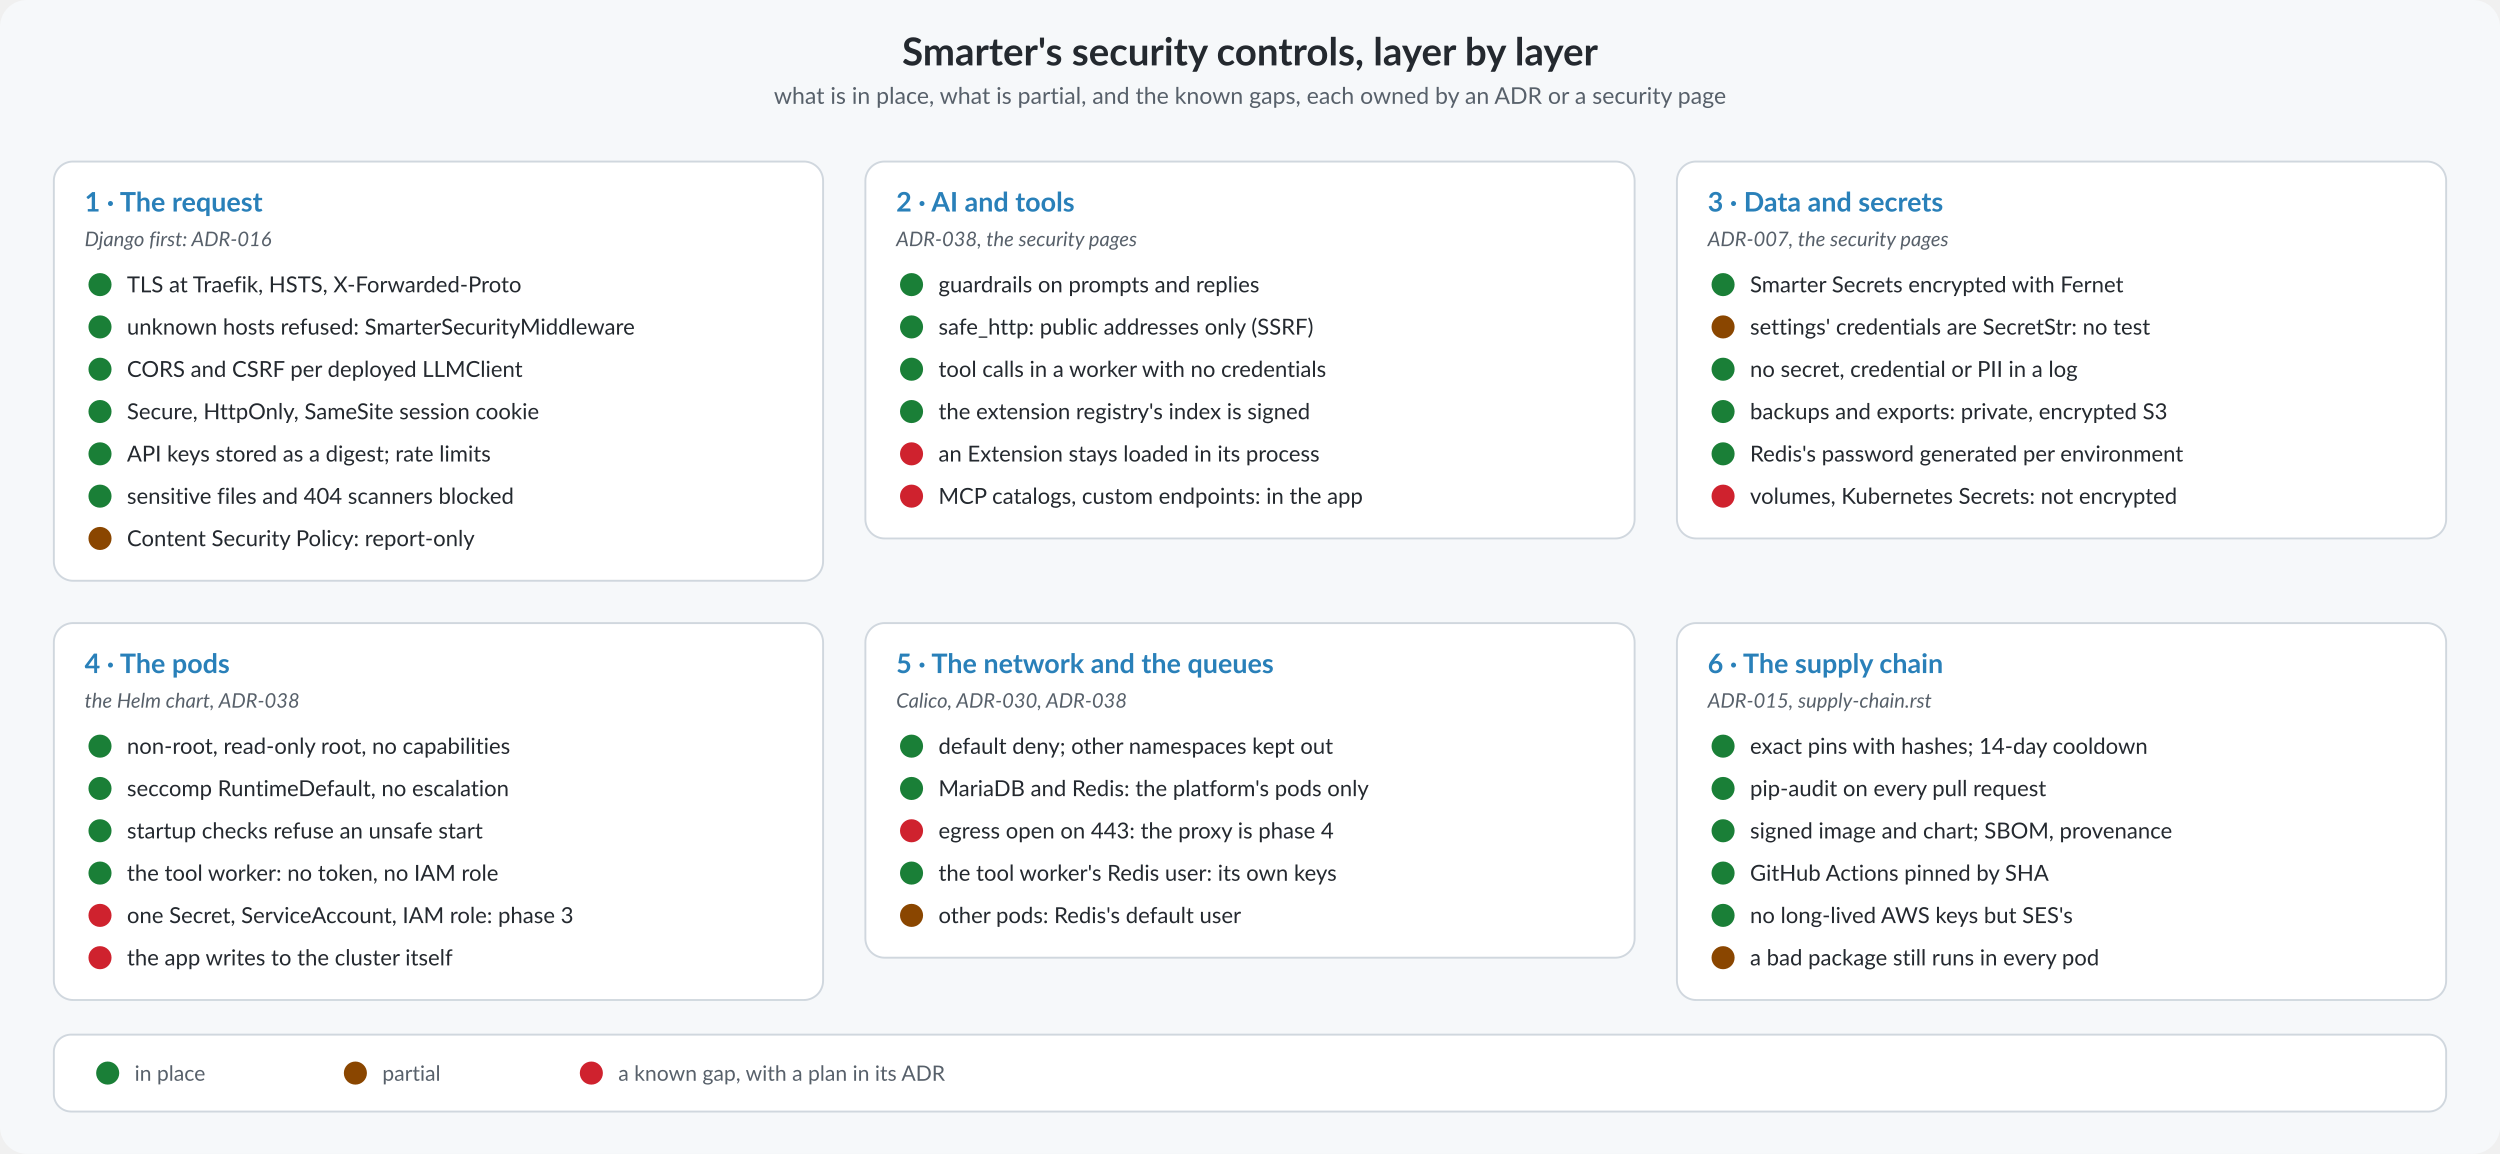
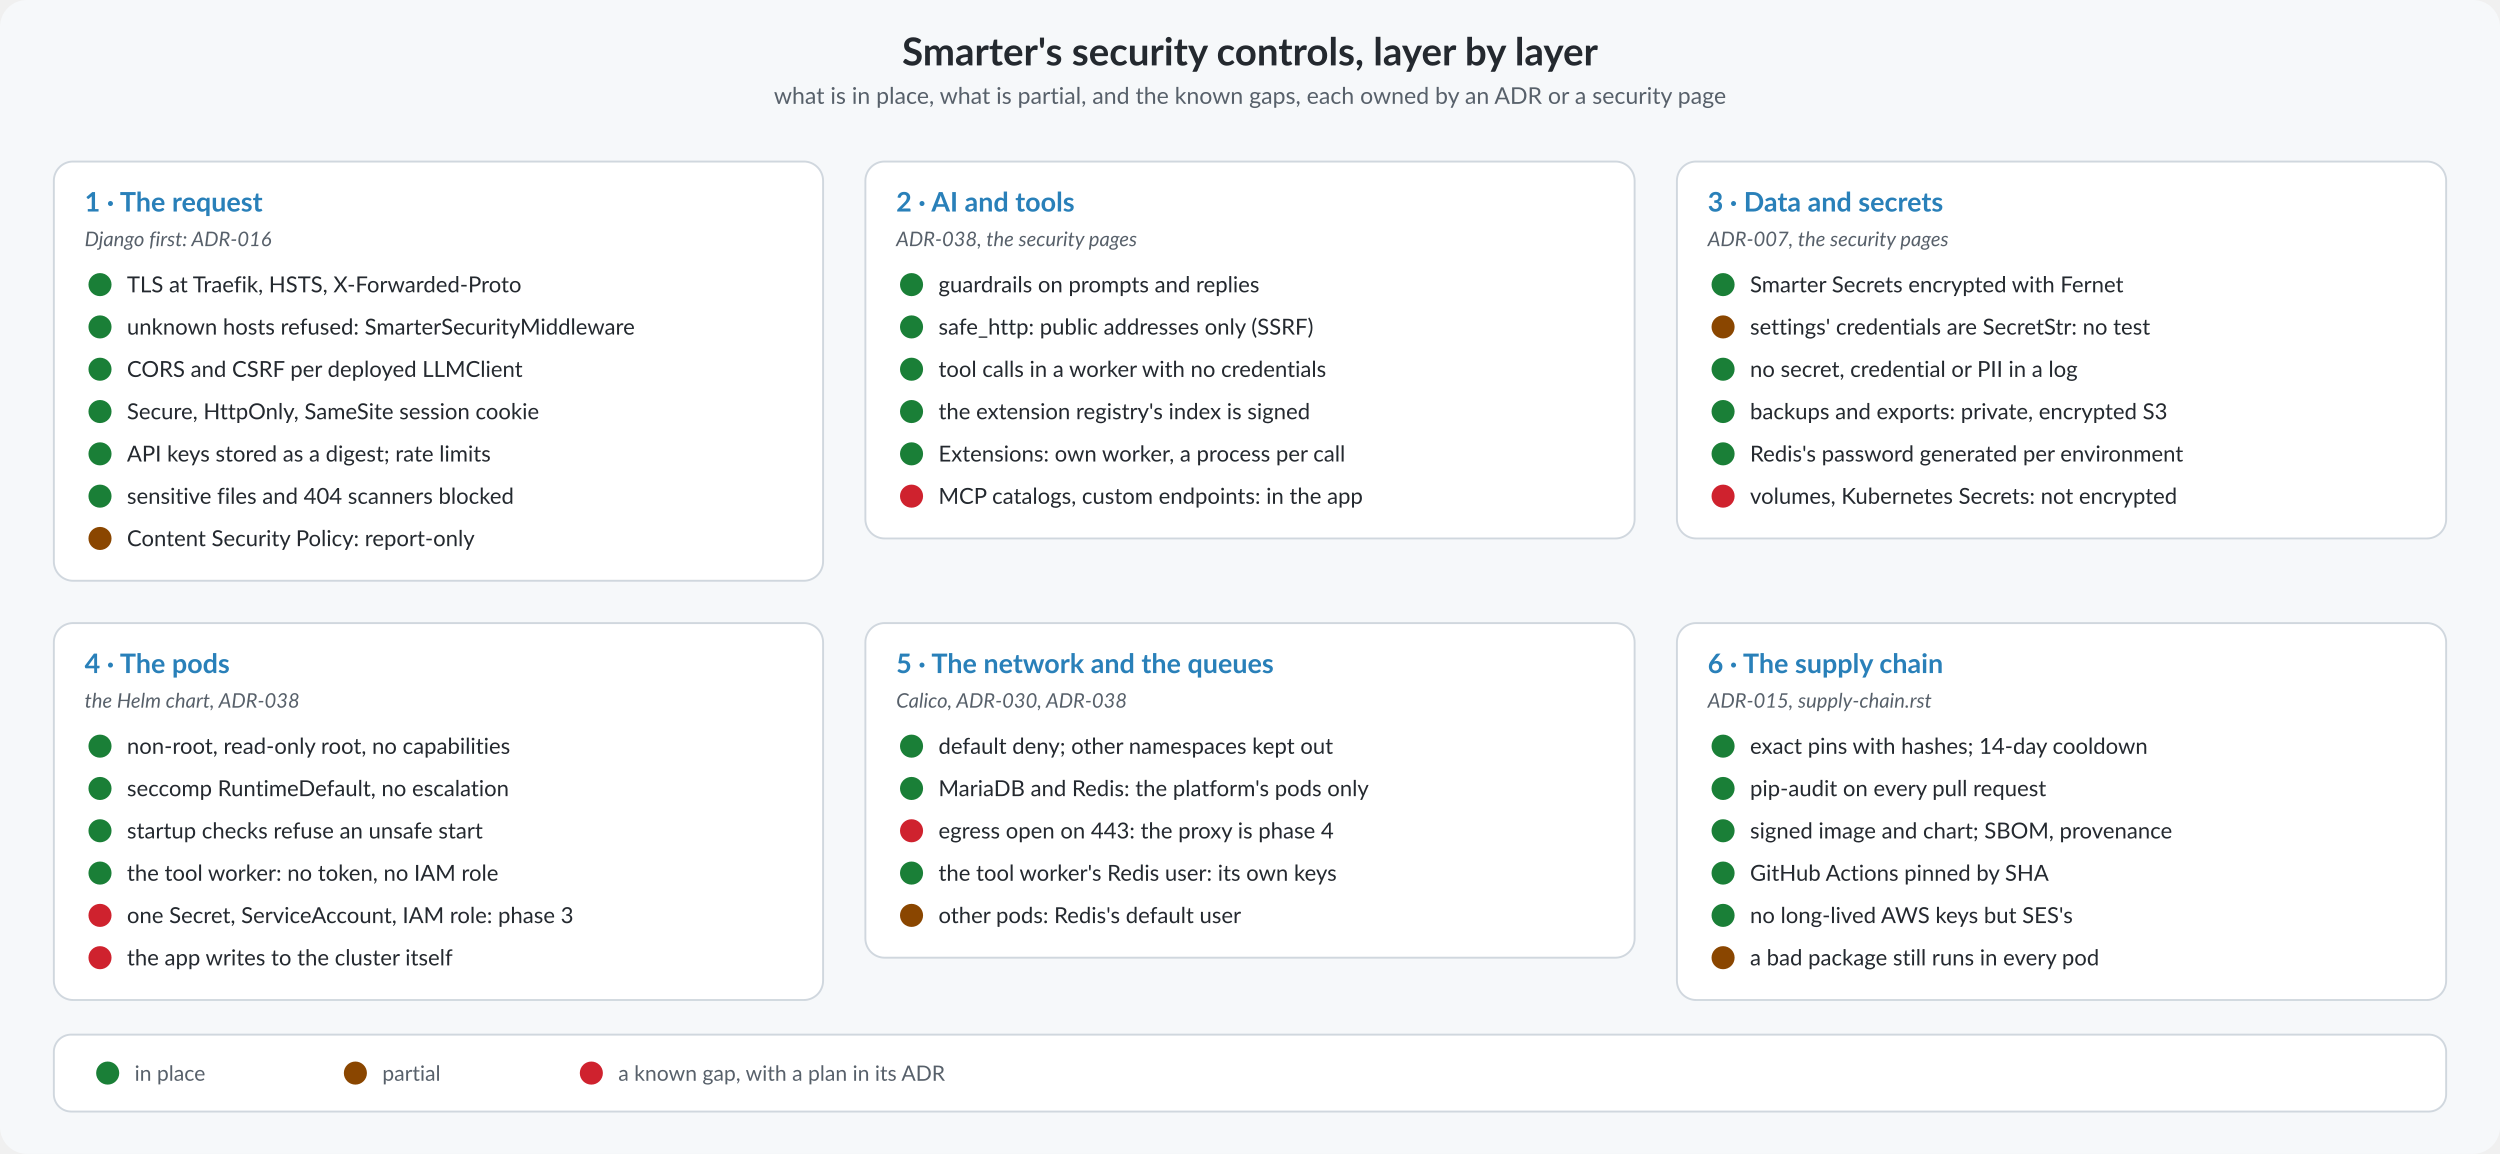
<svg xmlns="http://www.w3.org/2000/svg" viewBox="0 0 1300 600" width="1300" height="600" role="img" aria-labelledby="t d">
  <defs>
    <marker id="head" viewBox="0 0 10 10" refX="9" refY="5" markerWidth="7" markerHeight="7" orient="auto-start-reverse">
      <path d="M0,0 L10,5 L0,10 z" fill="#8C959F" />
    </marker>
    <marker id="head-green" viewBox="0 0 10 10" refX="9" refY="5" markerWidth="7" markerHeight="7" orient="auto-start-reverse">
      <path d="M0,0 L10,5 L0,10 z" fill="#1A7F37" />
    </marker>
    <marker id="head-red" viewBox="0 0 10 10" refX="9" refY="5" markerWidth="7" markerHeight="7" orient="auto-start-reverse">
      <path d="M0,0 L10,5 L0,10 z" fill="#CF222E" />
    </marker>
    <marker id="head-blue" viewBox="0 0 10 10" refX="9" refY="5" markerWidth="7" markerHeight="7" orient="auto-start-reverse">
      <path d="M0,0 L10,5 L0,10 z" fill="#2980B9" />
    </marker>
  </defs>
  <rect width="1300" height="600" rx="14" fill="#F6F8FA" />
  <text x="650.0" y="34" font-family="Lato, 'Helvetica Neue', Arial, sans-serif" font-size="20" font-weight="bold" fill="#24292F" text-anchor="middle">Smarter's security controls, layer by layer</text>
  <text x="650.0" y="54" font-family="Lato, 'Helvetica Neue', Arial, sans-serif" font-size="12" font-weight="normal" fill="#57606A" text-anchor="middle">what is in place, what is partial, and the known gaps, each owned by an ADR or a security page</text>
  <rect x="28" y="84" width="400" height="218" rx="10" fill="#FFFFFF" stroke="#D0D7DE" />
  <text x="44" y="110" font-family="Lato, 'Helvetica Neue', Arial, sans-serif" font-size="14" font-weight="bold" fill="#2980B9" text-anchor="start">1 · The request</text>
  <text x="44" y="128" font-family="Lato, 'Helvetica Neue', Arial, sans-serif" font-size="10.5" font-weight="normal" fill="#57606A" text-anchor="start" font-style="italic">Django first: ADR-016</text>
  <circle cx="52" cy="148" r="6" fill="#1A7F37" />
  <text x="66" y="152" font-family="Lato, 'Helvetica Neue', Arial, sans-serif" font-size="11.5" font-weight="normal" fill="#24292F" text-anchor="start">TLS at Traefik, HSTS, X-Forwarded-Proto</text>
  <circle cx="52" cy="170" r="6" fill="#1A7F37" />
  <text x="66" y="174" font-family="Lato, 'Helvetica Neue', Arial, sans-serif" font-size="11.5" font-weight="normal" fill="#24292F" text-anchor="start">unknown hosts refused: SmarterSecurityMiddleware</text>
  <circle cx="52" cy="192" r="6" fill="#1A7F37" />
  <text x="66" y="196" font-family="Lato, 'Helvetica Neue', Arial, sans-serif" font-size="11.5" font-weight="normal" fill="#24292F" text-anchor="start">CORS and CSRF per deployed LLMClient</text>
  <circle cx="52" cy="214" r="6" fill="#1A7F37" />
  <text x="66" y="218" font-family="Lato, 'Helvetica Neue', Arial, sans-serif" font-size="11.5" font-weight="normal" fill="#24292F" text-anchor="start">Secure, HttpOnly, SameSite session cookie</text>
  <circle cx="52" cy="236" r="6" fill="#1A7F37" />
  <text x="66" y="240" font-family="Lato, 'Helvetica Neue', Arial, sans-serif" font-size="11.5" font-weight="normal" fill="#24292F" text-anchor="start">API keys stored as a digest; rate limits</text>
  <circle cx="52" cy="258" r="6" fill="#1A7F37" />
  <text x="66" y="262" font-family="Lato, 'Helvetica Neue', Arial, sans-serif" font-size="11.5" font-weight="normal" fill="#24292F" text-anchor="start">sensitive files and 404 scanners blocked</text>
  <circle cx="52" cy="280" r="6" fill="#8A4600" />
  <text x="66" y="284" font-family="Lato, 'Helvetica Neue', Arial, sans-serif" font-size="11.5" font-weight="normal" fill="#24292F" text-anchor="start">Content Security Policy: report-only</text>
  <rect x="450" y="84" width="400" height="196" rx="10" fill="#FFFFFF" stroke="#D0D7DE" />
  <text x="466" y="110" font-family="Lato, 'Helvetica Neue', Arial, sans-serif" font-size="14" font-weight="bold" fill="#2980B9" text-anchor="start">2 · AI and tools</text>
  <text x="466" y="128" font-family="Lato, 'Helvetica Neue', Arial, sans-serif" font-size="10.5" font-weight="normal" fill="#57606A" text-anchor="start" font-style="italic">ADR-038, the security pages</text>
  <circle cx="474" cy="148" r="6" fill="#1A7F37" />
  <text x="488" y="152" font-family="Lato, 'Helvetica Neue', Arial, sans-serif" font-size="11.5" font-weight="normal" fill="#24292F" text-anchor="start">guardrails on prompts and replies</text>
  <circle cx="474" cy="170" r="6" fill="#1A7F37" />
  <text x="488" y="174" font-family="Lato, 'Helvetica Neue', Arial, sans-serif" font-size="11.5" font-weight="normal" fill="#24292F" text-anchor="start">safe_http: public addresses only (SSRF)</text>
  <circle cx="474" cy="192" r="6" fill="#1A7F37" />
  <text x="488" y="196" font-family="Lato, 'Helvetica Neue', Arial, sans-serif" font-size="11.5" font-weight="normal" fill="#24292F" text-anchor="start">tool calls in a worker with no credentials</text>
  <circle cx="474" cy="214" r="6" fill="#1A7F37" />
  <text x="488" y="218" font-family="Lato, 'Helvetica Neue', Arial, sans-serif" font-size="11.5" font-weight="normal" fill="#24292F" text-anchor="start">the extension registry's index is signed</text>
-   <circle cx="474" cy="236" r="6" fill="#CF222E" />
-   <text x="488" y="240" font-family="Lato, 'Helvetica Neue', Arial, sans-serif" font-size="11.5" font-weight="normal" fill="#24292F" text-anchor="start">an Extension stays loaded in its process</text>
+   <circle cx="474" cy="236" r="6" fill="#1A7F37" />
+   <text x="488" y="240" font-family="Lato, 'Helvetica Neue', Arial, sans-serif" font-size="11.5" font-weight="normal" fill="#24292F" text-anchor="start">Extensions: own worker, a process per call</text>
  <circle cx="474" cy="258" r="6" fill="#CF222E" />
  <text x="488" y="262" font-family="Lato, 'Helvetica Neue', Arial, sans-serif" font-size="11.5" font-weight="normal" fill="#24292F" text-anchor="start">MCP catalogs, custom endpoints: in the app</text>
  <rect x="872" y="84" width="400" height="196" rx="10" fill="#FFFFFF" stroke="#D0D7DE" />
  <text x="888" y="110" font-family="Lato, 'Helvetica Neue', Arial, sans-serif" font-size="14" font-weight="bold" fill="#2980B9" text-anchor="start">3 · Data and secrets</text>
  <text x="888" y="128" font-family="Lato, 'Helvetica Neue', Arial, sans-serif" font-size="10.5" font-weight="normal" fill="#57606A" text-anchor="start" font-style="italic">ADR-007, the security pages</text>
  <circle cx="896" cy="148" r="6" fill="#1A7F37" />
  <text x="910" y="152" font-family="Lato, 'Helvetica Neue', Arial, sans-serif" font-size="11.5" font-weight="normal" fill="#24292F" text-anchor="start">Smarter Secrets encrypted with Fernet</text>
  <circle cx="896" cy="170" r="6" fill="#8A4600" />
  <text x="910" y="174" font-family="Lato, 'Helvetica Neue', Arial, sans-serif" font-size="11.5" font-weight="normal" fill="#24292F" text-anchor="start">settings' credentials are SecretStr: no test</text>
  <circle cx="896" cy="192" r="6" fill="#1A7F37" />
  <text x="910" y="196" font-family="Lato, 'Helvetica Neue', Arial, sans-serif" font-size="11.5" font-weight="normal" fill="#24292F" text-anchor="start">no secret, credential or PII in a log</text>
  <circle cx="896" cy="214" r="6" fill="#1A7F37" />
  <text x="910" y="218" font-family="Lato, 'Helvetica Neue', Arial, sans-serif" font-size="11.5" font-weight="normal" fill="#24292F" text-anchor="start">backups and exports: private, encrypted S3</text>
  <circle cx="896" cy="236" r="6" fill="#1A7F37" />
  <text x="910" y="240" font-family="Lato, 'Helvetica Neue', Arial, sans-serif" font-size="11.5" font-weight="normal" fill="#24292F" text-anchor="start">Redis's password generated per environment</text>
  <circle cx="896" cy="258" r="6" fill="#CF222E" />
  <text x="910" y="262" font-family="Lato, 'Helvetica Neue', Arial, sans-serif" font-size="11.5" font-weight="normal" fill="#24292F" text-anchor="start">volumes, Kubernetes Secrets: not encrypted</text>
  <rect x="28" y="324" width="400" height="196" rx="10" fill="#FFFFFF" stroke="#D0D7DE" />
  <text x="44" y="350" font-family="Lato, 'Helvetica Neue', Arial, sans-serif" font-size="14" font-weight="bold" fill="#2980B9" text-anchor="start">4 · The pods</text>
  <text x="44" y="368" font-family="Lato, 'Helvetica Neue', Arial, sans-serif" font-size="10.5" font-weight="normal" fill="#57606A" text-anchor="start" font-style="italic">the Helm chart, ADR-038</text>
  <circle cx="52" cy="388" r="6" fill="#1A7F37" />
  <text x="66" y="392" font-family="Lato, 'Helvetica Neue', Arial, sans-serif" font-size="11.5" font-weight="normal" fill="#24292F" text-anchor="start">non-root, read-only root, no capabilities</text>
  <circle cx="52" cy="410" r="6" fill="#1A7F37" />
  <text x="66" y="414" font-family="Lato, 'Helvetica Neue', Arial, sans-serif" font-size="11.5" font-weight="normal" fill="#24292F" text-anchor="start">seccomp RuntimeDefault, no escalation</text>
  <circle cx="52" cy="432" r="6" fill="#1A7F37" />
  <text x="66" y="436" font-family="Lato, 'Helvetica Neue', Arial, sans-serif" font-size="11.5" font-weight="normal" fill="#24292F" text-anchor="start">startup checks refuse an unsafe start</text>
  <circle cx="52" cy="454" r="6" fill="#1A7F37" />
  <text x="66" y="458" font-family="Lato, 'Helvetica Neue', Arial, sans-serif" font-size="11.5" font-weight="normal" fill="#24292F" text-anchor="start">the tool worker: no token, no IAM role</text>
  <circle cx="52" cy="476" r="6" fill="#CF222E" />
  <text x="66" y="480" font-family="Lato, 'Helvetica Neue', Arial, sans-serif" font-size="11.5" font-weight="normal" fill="#24292F" text-anchor="start">one Secret, ServiceAccount, IAM role: phase 3</text>
  <circle cx="52" cy="498" r="6" fill="#CF222E" />
  <text x="66" y="502" font-family="Lato, 'Helvetica Neue', Arial, sans-serif" font-size="11.5" font-weight="normal" fill="#24292F" text-anchor="start">the app writes to the cluster itself</text>
  <rect x="450" y="324" width="400" height="174" rx="10" fill="#FFFFFF" stroke="#D0D7DE" />
  <text x="466" y="350" font-family="Lato, 'Helvetica Neue', Arial, sans-serif" font-size="14" font-weight="bold" fill="#2980B9" text-anchor="start">5 · The network and the queues</text>
  <text x="466" y="368" font-family="Lato, 'Helvetica Neue', Arial, sans-serif" font-size="10.5" font-weight="normal" fill="#57606A" text-anchor="start" font-style="italic">Calico, ADR-030, ADR-038</text>
  <circle cx="474" cy="388" r="6" fill="#1A7F37" />
  <text x="488" y="392" font-family="Lato, 'Helvetica Neue', Arial, sans-serif" font-size="11.5" font-weight="normal" fill="#24292F" text-anchor="start">default deny; other namespaces kept out</text>
  <circle cx="474" cy="410" r="6" fill="#1A7F37" />
  <text x="488" y="414" font-family="Lato, 'Helvetica Neue', Arial, sans-serif" font-size="11.5" font-weight="normal" fill="#24292F" text-anchor="start">MariaDB and Redis: the platform's pods only</text>
  <circle cx="474" cy="432" r="6" fill="#CF222E" />
  <text x="488" y="436" font-family="Lato, 'Helvetica Neue', Arial, sans-serif" font-size="11.5" font-weight="normal" fill="#24292F" text-anchor="start">egress open on 443: the proxy is phase 4</text>
  <circle cx="474" cy="454" r="6" fill="#1A7F37" />
  <text x="488" y="458" font-family="Lato, 'Helvetica Neue', Arial, sans-serif" font-size="11.5" font-weight="normal" fill="#24292F" text-anchor="start">the tool worker's Redis user: its own keys</text>
  <circle cx="474" cy="476" r="6" fill="#8A4600" />
  <text x="488" y="480" font-family="Lato, 'Helvetica Neue', Arial, sans-serif" font-size="11.5" font-weight="normal" fill="#24292F" text-anchor="start">other pods: Redis's default user</text>
  <rect x="872" y="324" width="400" height="196" rx="10" fill="#FFFFFF" stroke="#D0D7DE" />
  <text x="888" y="350" font-family="Lato, 'Helvetica Neue', Arial, sans-serif" font-size="14" font-weight="bold" fill="#2980B9" text-anchor="start">6 · The supply chain</text>
  <text x="888" y="368" font-family="Lato, 'Helvetica Neue', Arial, sans-serif" font-size="10.5" font-weight="normal" fill="#57606A" text-anchor="start" font-style="italic">ADR-015, supply-chain.rst</text>
  <circle cx="896" cy="388" r="6" fill="#1A7F37" />
  <text x="910" y="392" font-family="Lato, 'Helvetica Neue', Arial, sans-serif" font-size="11.5" font-weight="normal" fill="#24292F" text-anchor="start">exact pins with hashes; 14-day cooldown</text>
  <circle cx="896" cy="410" r="6" fill="#1A7F37" />
  <text x="910" y="414" font-family="Lato, 'Helvetica Neue', Arial, sans-serif" font-size="11.5" font-weight="normal" fill="#24292F" text-anchor="start">pip-audit on every pull request</text>
  <circle cx="896" cy="432" r="6" fill="#1A7F37" />
  <text x="910" y="436" font-family="Lato, 'Helvetica Neue', Arial, sans-serif" font-size="11.5" font-weight="normal" fill="#24292F" text-anchor="start">signed image and chart; SBOM, provenance</text>
  <circle cx="896" cy="454" r="6" fill="#1A7F37" />
  <text x="910" y="458" font-family="Lato, 'Helvetica Neue', Arial, sans-serif" font-size="11.5" font-weight="normal" fill="#24292F" text-anchor="start">GitHub Actions pinned by SHA</text>
  <circle cx="896" cy="476" r="6" fill="#1A7F37" />
  <text x="910" y="480" font-family="Lato, 'Helvetica Neue', Arial, sans-serif" font-size="11.5" font-weight="normal" fill="#24292F" text-anchor="start">no long-lived AWS keys but SES's</text>
  <circle cx="896" cy="498" r="6" fill="#8A4600" />
  <text x="910" y="502" font-family="Lato, 'Helvetica Neue', Arial, sans-serif" font-size="11.5" font-weight="normal" fill="#24292F" text-anchor="start">a bad package still runs in every pod</text>
  <rect x="28" y="538" width="1244" height="40" rx="9" fill="#FFFFFF" stroke="#D0D7DE" />
  <circle cx="56" cy="558" r="6" fill="#1A7F37" />
  <text x="70" y="562" font-family="Lato, 'Helvetica Neue', Arial, sans-serif" font-size="11" font-weight="normal" fill="#57606A" text-anchor="start">in place</text>
  <circle cx="184.8" cy="558" r="6" fill="#8A4600" />
  <text x="198.8" y="562" font-family="Lato, 'Helvetica Neue', Arial, sans-serif" font-size="11" font-weight="normal" fill="#57606A" text-anchor="start">partial</text>
  <circle cx="307.5" cy="558" r="6" fill="#CF222E" />
  <text x="321.5" y="562" font-family="Lato, 'Helvetica Neue', Arial, sans-serif" font-size="11" font-weight="normal" fill="#57606A" text-anchor="start">a known gap, with a plan in its ADR</text>
</svg>
